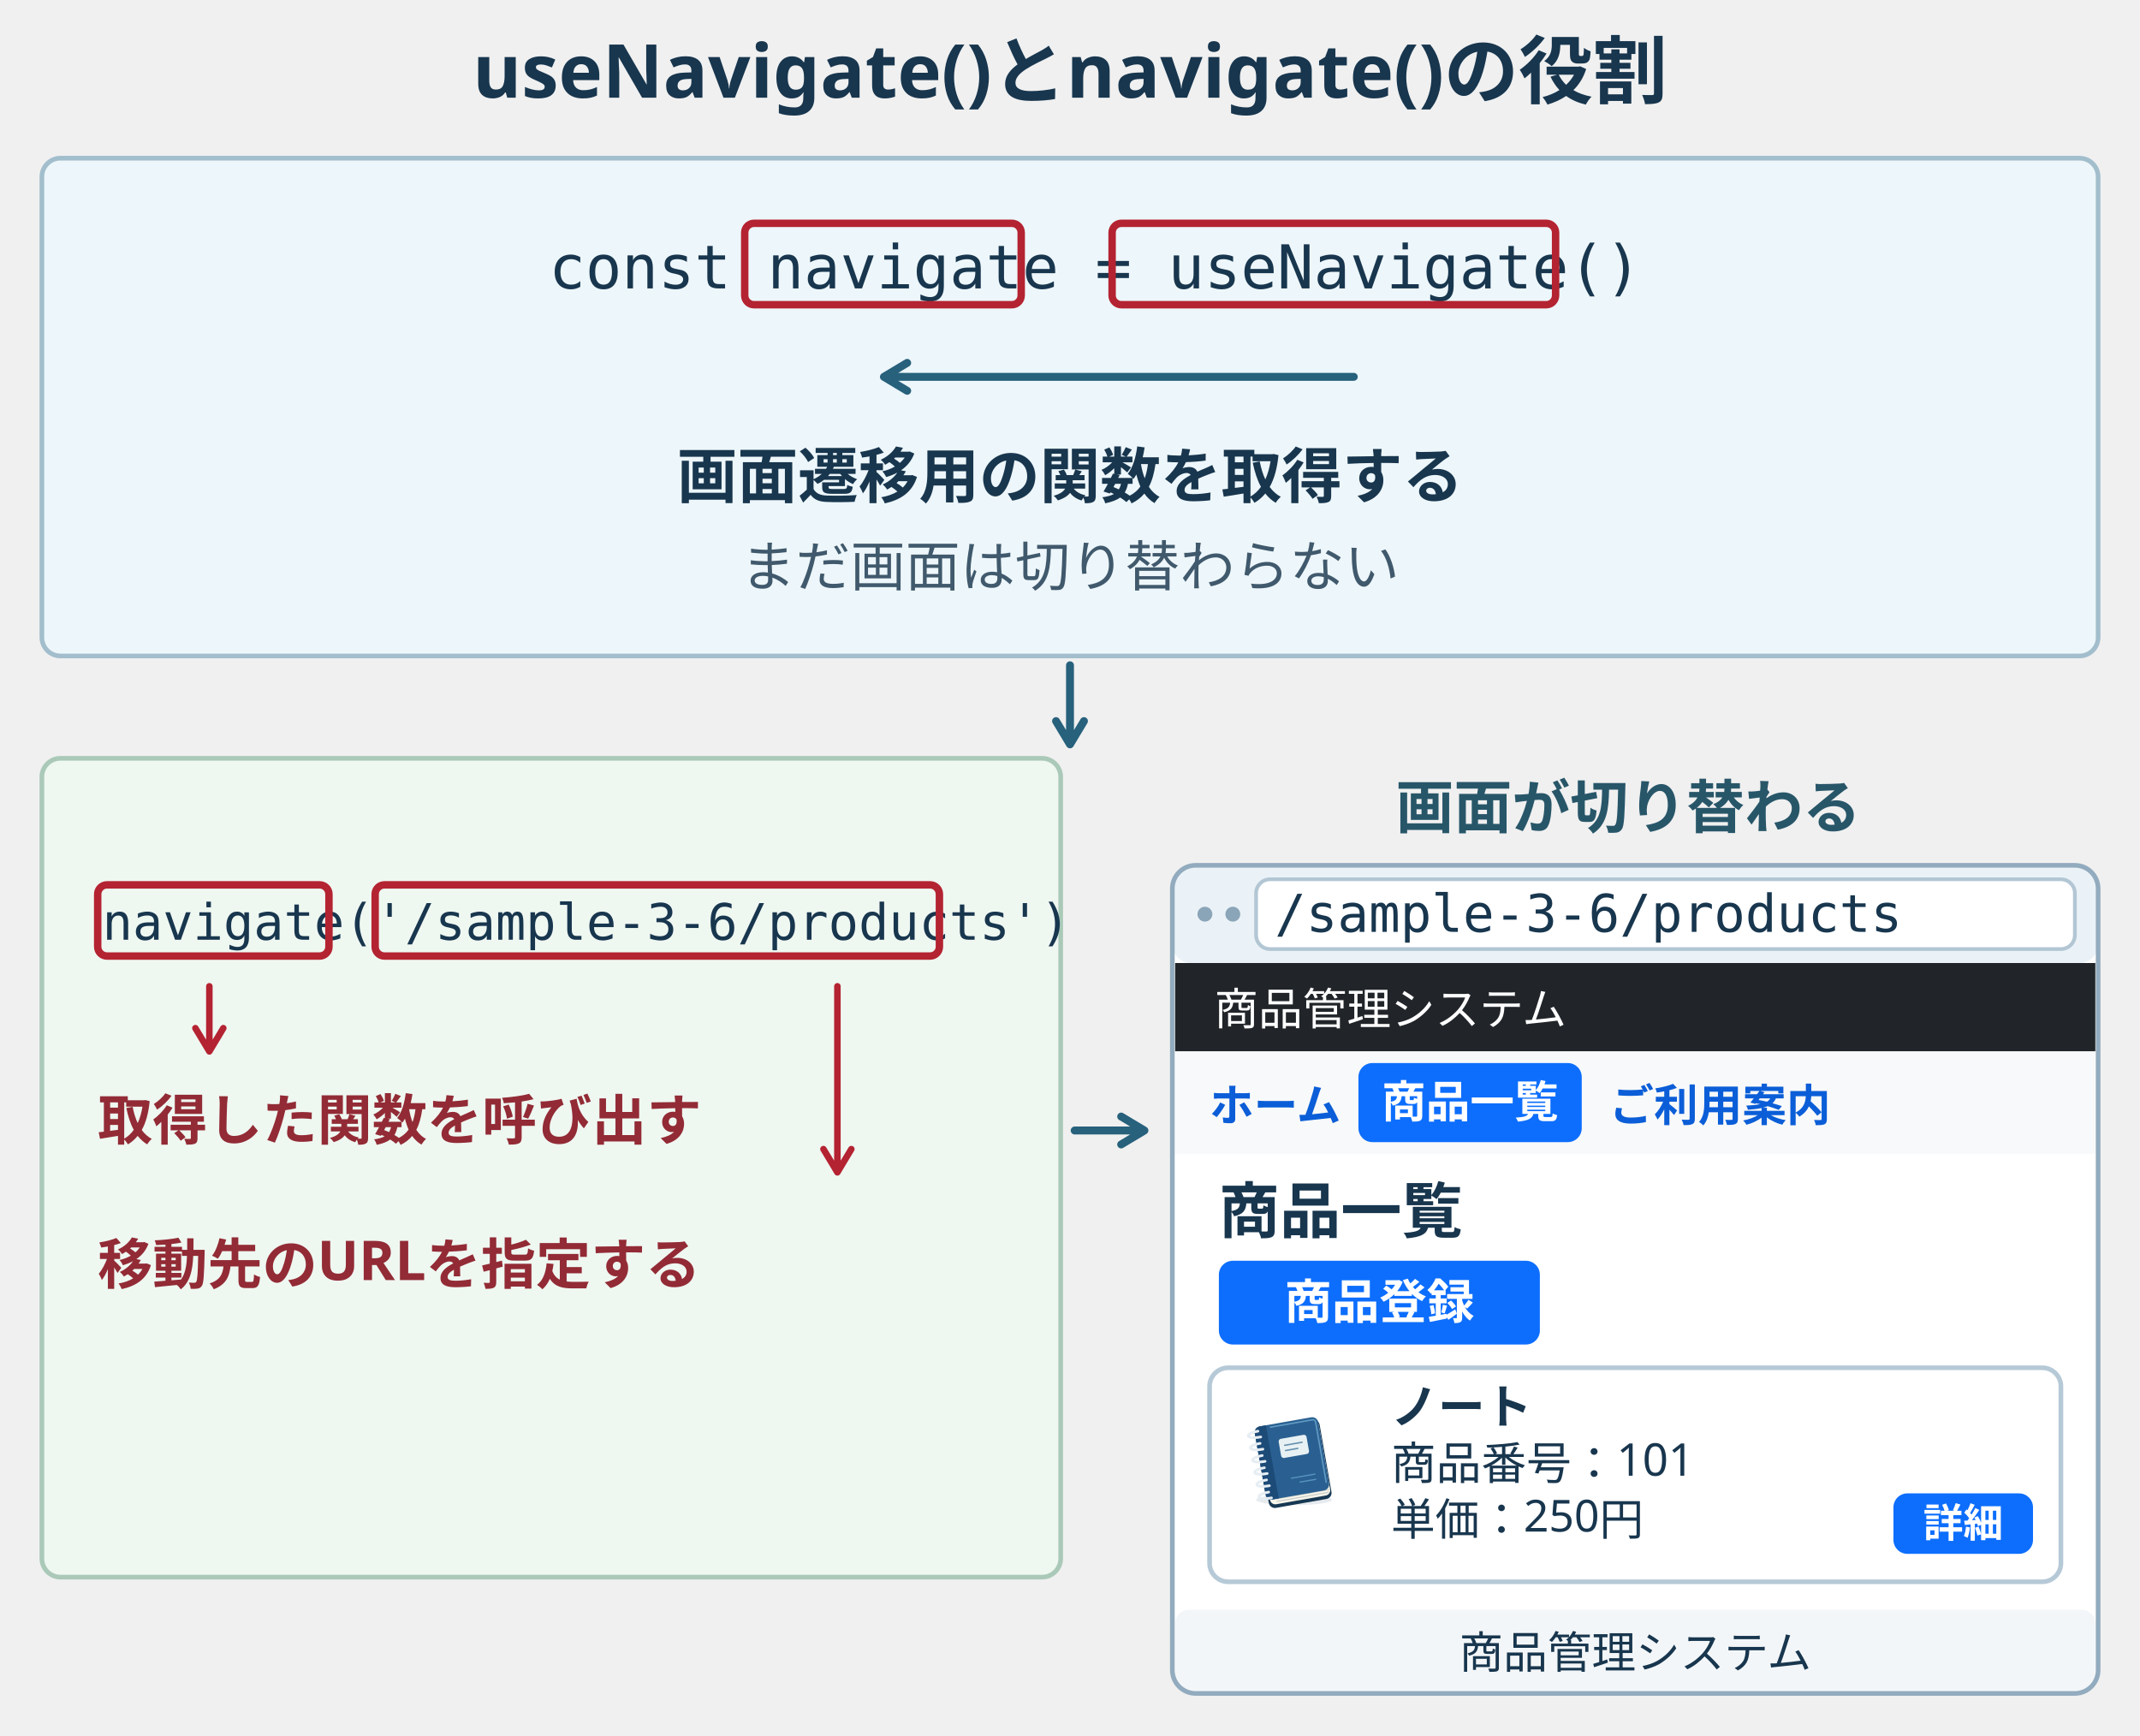
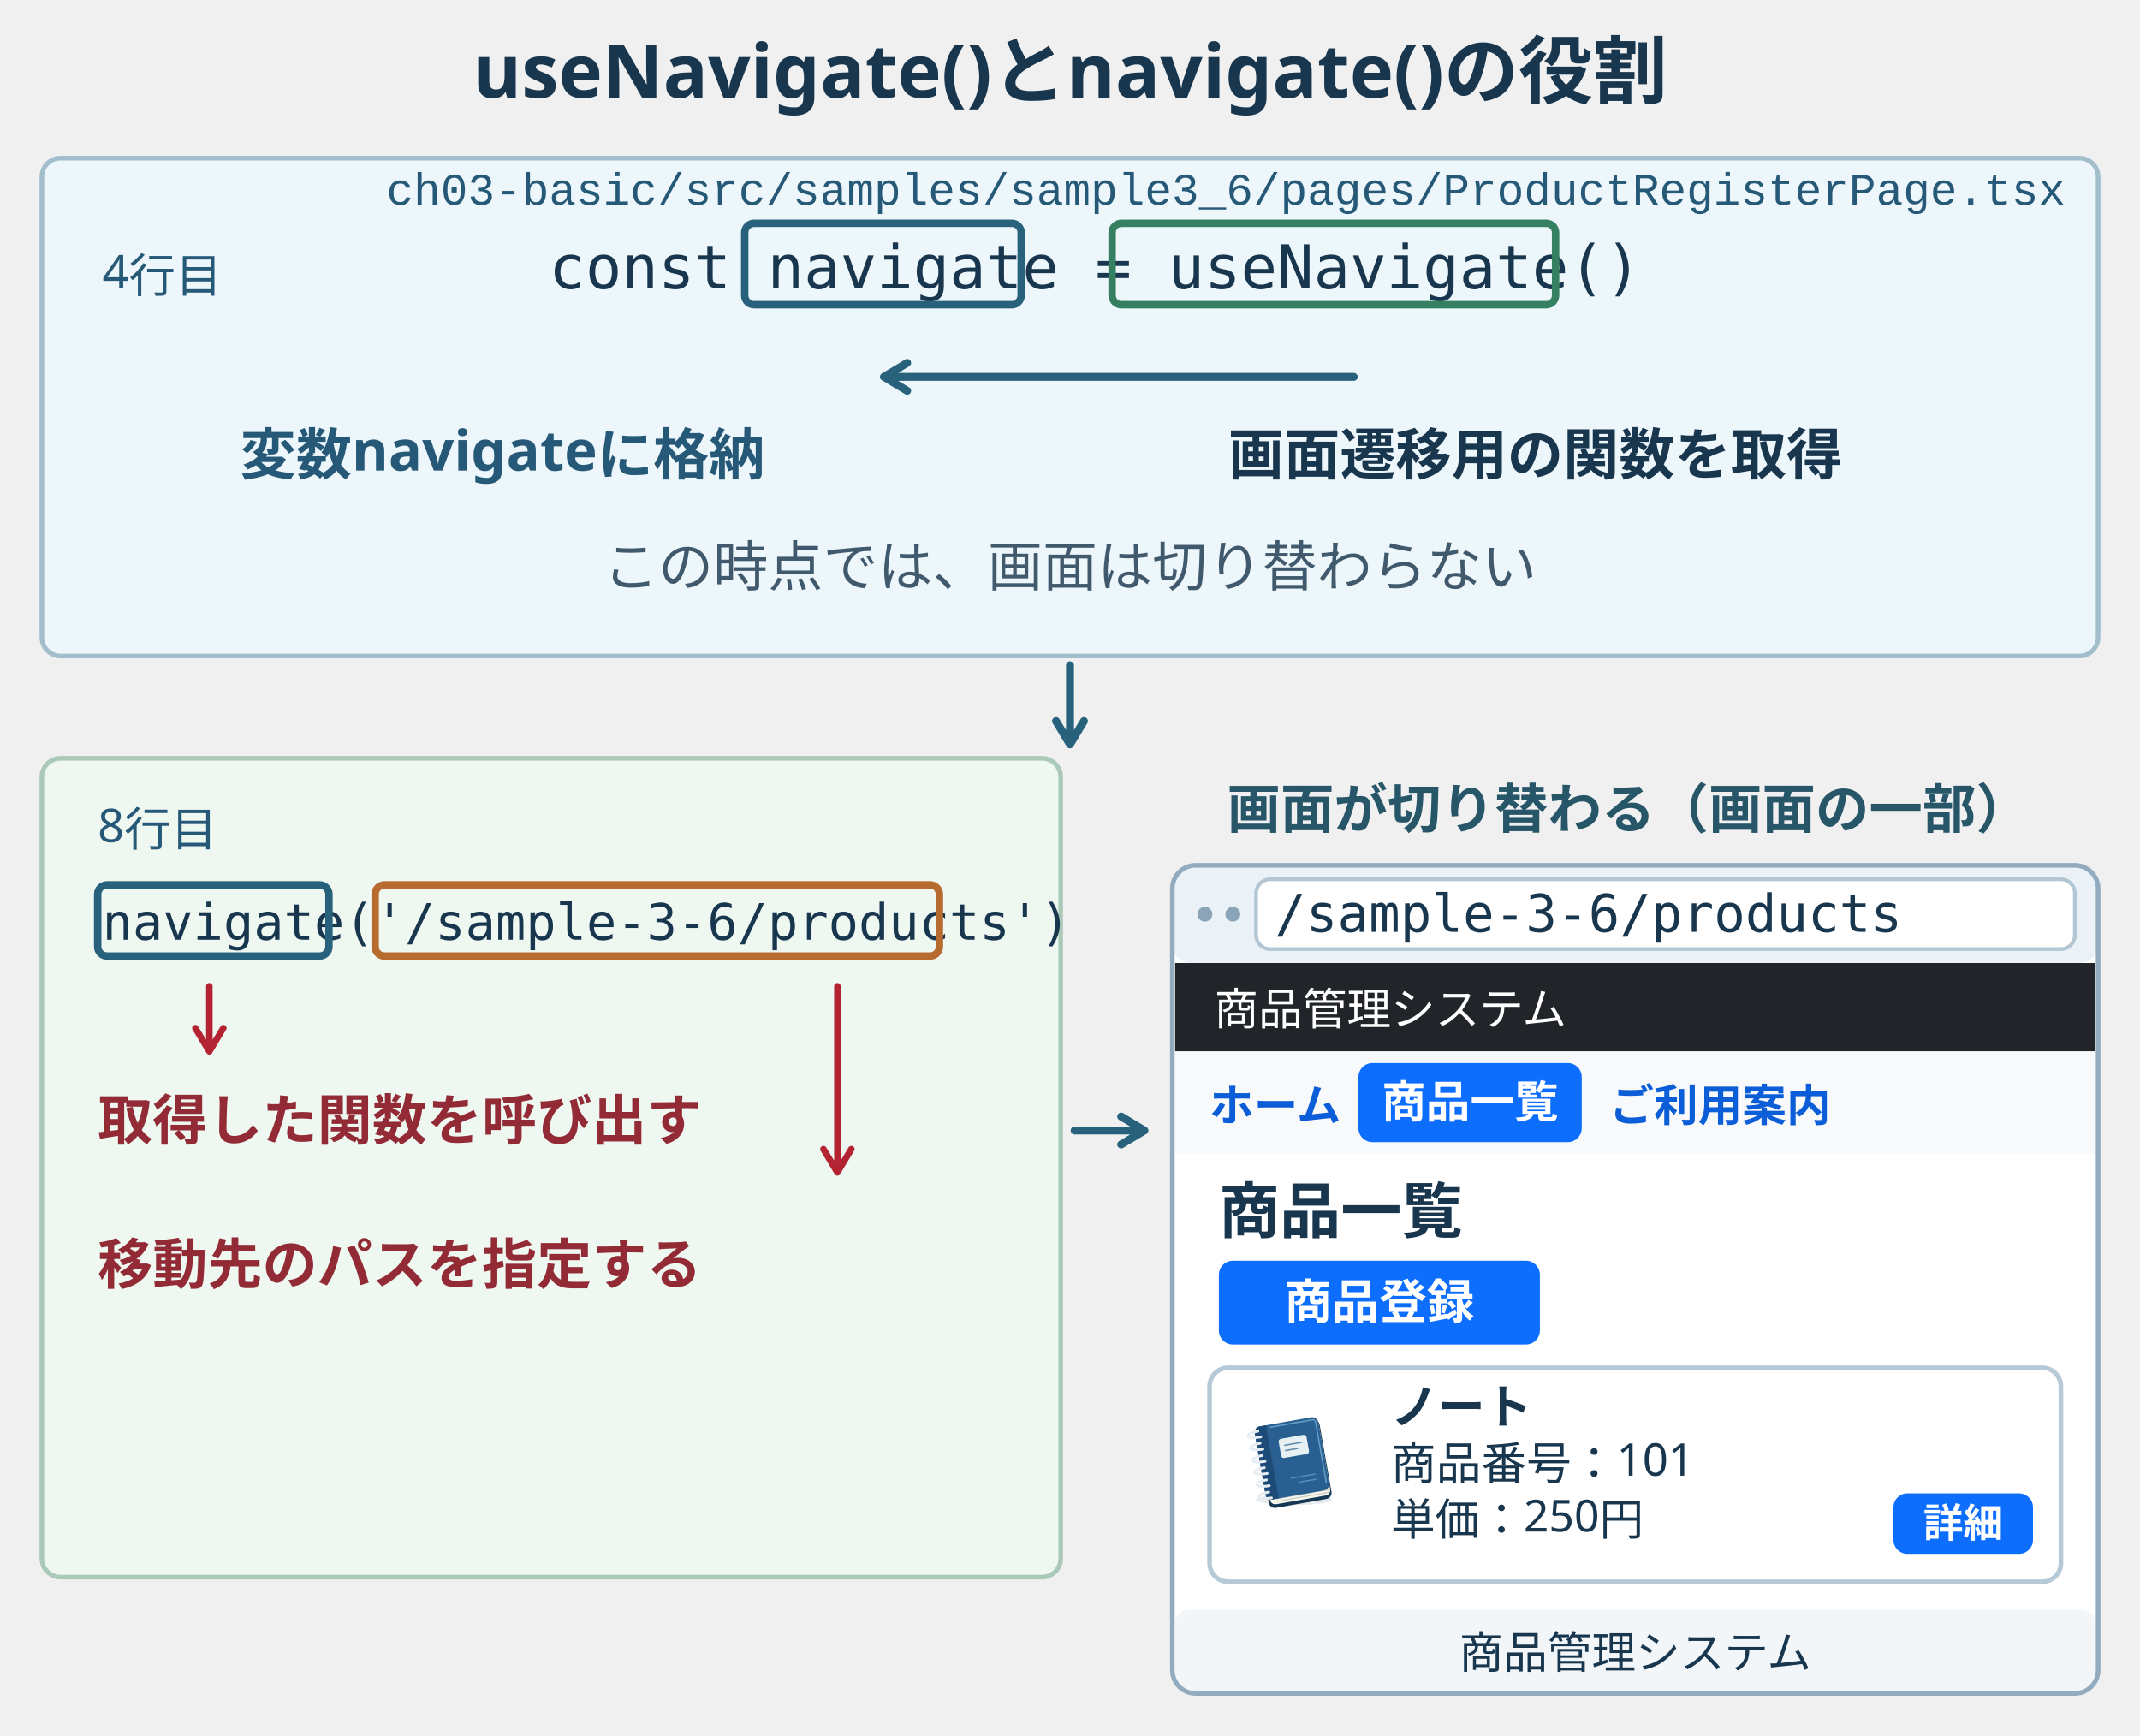
<svg xmlns="http://www.w3.org/2000/svg" width="460" height="373" viewBox="0 0 460 373" font-family="Meiryo, sans-serif" role="img">
  <text x="230" y="21" font-size="16" fill="#18364e" text-anchor="middle" font-weight="700">useNavigate()とnavigate()の役割</text>
  <rect x="9" y="34" width="442" height="107" rx="4" fill="#edf6fa" stroke="#a2becd" stroke-width="1" />
  <text x="118.00 125.18 132.36 139.54 146.72 153.90 161.08 168.25 175.43 182.61 189.79 196.97 204.15 211.33 218.51 225.69 232.87 240.05 247.23 254.41 261.59 268.76 275.94 283.12 290.30 297.48 304.66 311.84 319.02 326.20" y="62" font-size="13" fill="#18364e" font-family="Consolas, MS Gothic, monospace" xml:space="preserve">const navigate = useNavigate()</text>
-   <rect x="160.08" y="48" width="59.43" height="17.5" rx="2" fill="none" stroke="#b42331" stroke-width="1.6" />
-   <rect x="239.05" y="48" width="95.33" height="17.5" rx="2" fill="none" stroke="#b42331" stroke-width="1.6" />
+   <rect x="160.08" y="48" width="59.43" height="17.5" rx="2" fill="none" stroke="#27617c" stroke-width="1.6" />
+   <rect x="239.05" y="48" width="95.33" height="17.5" rx="2" fill="none" stroke="#348060" stroke-width="1.6" />
  <path d="M291 81L190 81M195.00 84.00L190 81L195.00 78.00" fill="none" stroke="#27617c" stroke-width="1.7" stroke-linecap="round" stroke-linejoin="round" />
-   <text x="230" y="107" font-size="13" fill="#18364e" text-anchor="middle" font-weight="700">画面遷移用の関数を取得する</text>
-   <text x="230" y="126" font-size="11.8" fill="#40596c" text-anchor="middle">まだ画面は切り替わらない</text>
+   <text x="330" y="102" font-size="12" fill="#18364e" text-anchor="middle" font-weight="700">画面遷移用の関数を取得</text>
+   <text x="230" y="126" font-size="11.8" fill="#40596c" text-anchor="middle">この時点では、画面は切り替わらない</text>
  <path d="M230 143L230 160M233.00 155.00L230 160L227.00 155.00" fill="none" stroke="#27617c" stroke-width="1.7" stroke-linecap="round" stroke-linejoin="round" />
  <rect x="9" y="163" width="219" height="176" rx="4" fill="#eff7f1" stroke="#aac9b8" stroke-width="1" />
  <text x="22.00 27.96 33.93 39.89 45.86 51.82 57.79 63.75 69.71 75.68 81.64 87.61 93.57 99.54 105.50 111.46 117.43 123.39 129.36 135.32 141.29 147.25 153.21 159.18 165.14 171.11 177.07 183.04 189.00 194.96 200.93 206.89" y="202" font-size="10.8" fill="#18364e" font-family="Consolas, MS Gothic, monospace" xml:space="preserve">navigate('/sample-3-6/products')</text>
-   <rect x="21.0" y="190.2" width="49.71" height="15.3" rx="2" fill="none" stroke="#b42331" stroke-width="1.6" />
-   <rect x="80.64" y="190.2" width="121.29" height="15.3" rx="2" fill="none" stroke="#b42331" stroke-width="1.6" />
+   <rect x="21.0" y="190.2" width="49.71" height="15.3" rx="2" fill="none" stroke="#27617c" stroke-width="1.6" />
+   <rect x="80.64" y="190.2" width="121.29" height="15.3" rx="2" fill="none" stroke="#b76b2e" stroke-width="1.6" />
  <path d="M45 212L45 226M48.00 221.00L45 226L42.00 221.00" fill="none" stroke="#b42331" stroke-width="1.4" stroke-linecap="round" stroke-linejoin="round" />
  <text x="21" y="245" font-size="11.8" fill="#922b35" text-anchor="start" font-weight="700">取得した関数を呼び出す</text>
  <path d="M180 212L180 252M183.00 247.00L180 252L177.00 247.00" fill="none" stroke="#b42331" stroke-width="1.4" stroke-linecap="round" stroke-linejoin="round" />
-   <text x="21" y="276" font-size="11.8" fill="#922b35" text-anchor="start" font-weight="700">移動先のURLを指定する</text>
+   <text x="21" y="276" font-size="11.8" fill="#922b35" text-anchor="start" font-weight="700">移動先のパスを指定する</text>
  <path d="M231 243L246 243M241.00 240.00L246 243L241.00 246.00" fill="none" stroke="#27617c" stroke-width="1.7" stroke-linecap="round" stroke-linejoin="round" />
-   <text x="350" y="178" font-size="12.5" fill="#285669" text-anchor="middle" font-weight="700">画面が切り替わる</text>
+   <text x="350" y="178" font-size="11.5" fill="#285669" text-anchor="middle" font-weight="700">画面が切り替わる（画面の一部）</text>
  <rect x="252" y="186" width="199" height="178" rx="4" fill="#fff" />
  <rect x="252" y="186" width="199" height="21" rx="4" fill="#eaf2f7" />
  <circle cx="259" cy="196.5" r="1.6" fill="#8ba5b8" />
  <circle cx="265" cy="196.5" r="1.6" fill="#8ba5b8" />
  <rect x="270" y="189" width="176" height="15" rx="3" fill="#fff" stroke="#b2c6d4" stroke-width="0.8" />
  <text x="274.00 280.19 286.37 292.56 298.74 304.93 311.11 317.30 323.48 329.67 335.85 342.04 348.22 354.41 360.59 366.78 372.96 379.15 385.33 391.52" y="200.3" font-size="11.2" fill="#18364e" font-family="Consolas, MS Gothic, monospace" xml:space="preserve">/sample-3-6/products</text>
  <rect x="252.6" y="207" width="197.8" height="19" rx="0" fill="#212529" />
  <text x="261" y="220.3" font-size="9.5" fill="#fff" text-anchor="start">商品管理システム</text>
  <rect x="252.6" y="226" width="197.8" height="22" rx="0" fill="#f8f9fa" />
  <text x="260" y="241" font-size="9.5" fill="#0b5ed7" text-anchor="start" font-weight="700">ホーム</text>
  <rect x="292" y="228.5" width="48" height="17" rx="3" fill="#0d6efd" />
  <text x="316.0" y="240.23" font-size="9.5" fill="#fff" text-anchor="middle" font-weight="700">商品一覧</text>
  <text x="346" y="241" font-size="9.5" fill="#0b5ed7" text-anchor="start" font-weight="700">ご利用案内</text>
  <rect x="252.6" y="346" width="197.8" height="17.5" rx="3" fill="#f3f6f8" />
  <text x="351.5" y="358.6" font-size="9.5" fill="#18364e" text-anchor="middle">商品管理システム</text>
  <rect x="252" y="186" width="199" height="178" rx="5" fill="none" stroke="#92abbe" stroke-width="1" />
  <text x="262" y="265" font-size="13.1" fill="#18364e" text-anchor="start" font-weight="700">商品一覧</text>
  <rect x="262" y="271" width="69" height="18" rx="3" fill="#0d6efd" />
  <text x="296.5" y="283.468" font-size="10.2" fill="#fff" text-anchor="middle" font-weight="700">商品登録</text>
  <rect x="260" y="294" width="183" height="46" rx="4" fill="#fff" stroke="#b6c9d7" stroke-width="1" />
  <g transform="translate(262 303) scale(0.19)">
    <ellipse cx="85" cy="102" rx="43" ry="6" fill="#24456b" opacity=".11" />
    <g transform="rotate(-10 84 60)">
      <rect x="49" y="16" width="72" height="91" rx="7" fill="#173853" />
      <rect x="51" y="18" width="69" height="85" rx="6" fill="#f9f6eb" />
      <path d="M58 97h61m-61 3h60" fill="none" stroke="#cbcfcb" stroke-width="1.3" />
      <rect x="47" y="13" width="73" height="84" rx="7" fill="#2a6091" />
      <path d="M54 13h7v84h-7a7 7 0 0 1-7-7V20a7 7 0 0 1 7-7Z" fill="#1d4b78" />
      <path d="M65 16h49a3 3 0 0 1 3 3v70" fill="none" stroke="#619bc3" stroke-width="1.6" />
      <rect x="72" y="31" width="32" height="22" rx="3" fill="#e7f1f4" />
      <path d="M78 39h20m-20 6h14" stroke="#6590ad" stroke-width="1.6" stroke-linecap="round" />
      <path d="M79 77h27m-18 6h18" stroke="#5593be" stroke-width="1.4" stroke-linecap="round" />
      <g fill="none" stroke="#e6edf3" stroke-width="3" stroke-linecap="round">
        <path d="M53 25c-18 0-18-7-2-7m2 21c-18 0-18-7-2-7m2 21c-18 0-18-7-2-7m2 21c-18 0-18-7-2-7m2 21c-18 0-18-7-2-7m2 21c-18 0-18-7-2-7" />
      </g>
    </g>
  </g>
  <text x="299" y="306" font-size="10.1" fill="#18364e" text-anchor="start" font-weight="700">ノート</text>
  <text x="299" y="318" font-size="9.7" fill="#18364e" text-anchor="start">商品番号：101</text>
  <text x="299" y="330" font-size="9.5" fill="#18364e" text-anchor="start">単価：250円</text>
  <rect x="407" y="321" width="30" height="13" rx="3" fill="#0d6efd" />
  <text x="422.0" y="330.424" font-size="8.6" fill="#fff" text-anchor="middle" font-weight="700">詳細</text>
+   <text x="444" y="44" font-size="9.7" fill="#255977" text-anchor="end" font-weight="400" font-family="Courier New, MS Gothic, monospace">ch03-basic/src/samples/sample3_6/pages/ProductRegisterPage.tsx</text>
+   <text x="22" y="62" font-size="10" fill="#255977" text-anchor="start" font-weight="400">4行目</text>
+   <text x="21" y="181" font-size="10" fill="#255977" text-anchor="start" font-weight="400">8行目</text>
+   <text x="108" y="102" font-size="12" fill="#255977" text-anchor="middle" font-weight="700">変数navigateに格納</text>
</svg>
